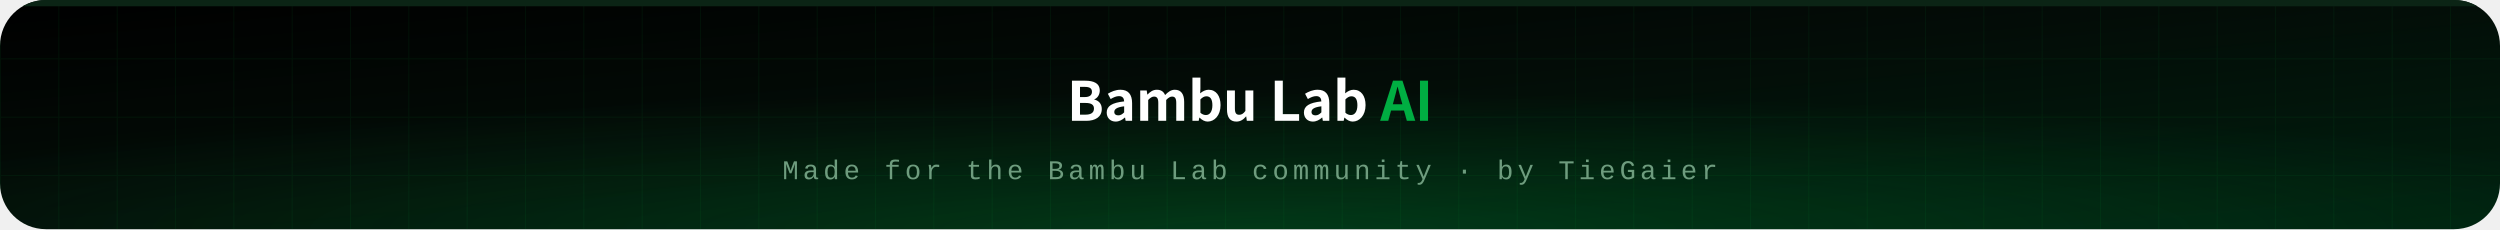
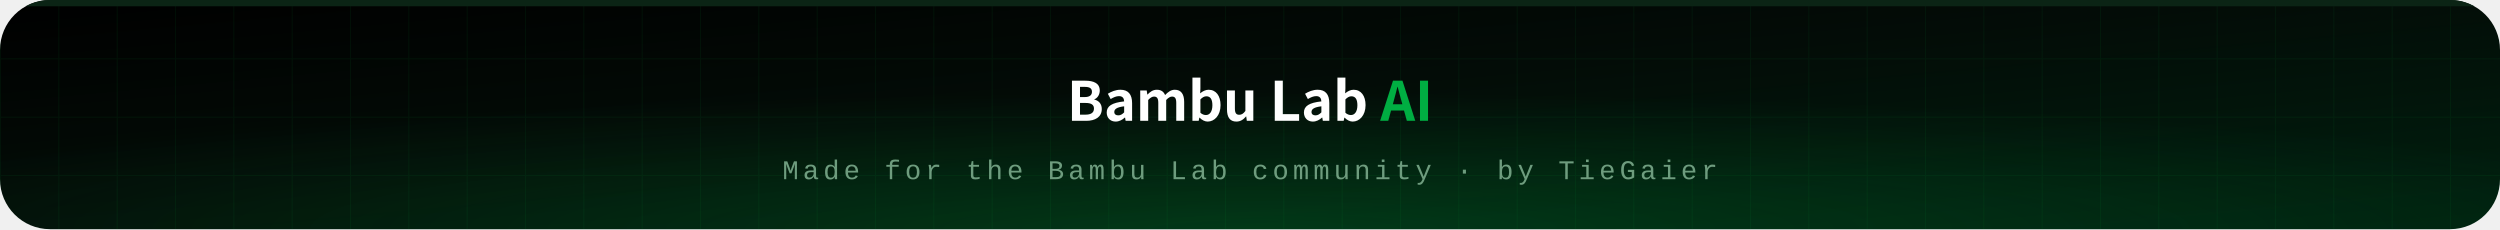
<svg xmlns="http://www.w3.org/2000/svg" viewBox="0 0 1200 110" width="1200" height="110" role="img" aria-label="Made for the Bambu Lab community · by TieGaier">
  <defs>
    <linearGradient id="bg" x1="0" y1="0" x2="1" y2="1">
      <stop offset="0" stop-color="#000000" />
      <stop offset=".45" stop-color="#030C07" />
      <stop offset="1" stop-color="#00200F" />
    </linearGradient>
    <pattern id="grid" width="28" height="28" patternUnits="userSpaceOnUse">
      <path d="M28 0H0V28" fill="none" stroke="#00AE42" stroke-opacity=".07" />
    </pattern>
    <radialGradient id="glow" cx=".5" cy="1" r=".6">
      <stop offset="0" stop-color="#00AE42" stop-opacity=".22" />
      <stop offset="1" stop-color="#00AE42" stop-opacity="0" />
    </radialGradient>
    <linearGradient id="sweep" x1="0" x2="1">
      <stop offset="0" stop-color="#00AE42" stop-opacity="0" />
      <stop offset=".5" stop-color="#00AE42" />
      <stop offset="1" stop-color="#00AE42" stop-opacity="0" />
    </linearGradient>
    <clipPath id="frame">
-       <rect width="1200" height="110" rx="22" />
+       <rect width="1200" height="110" rx="24" />
    </clipPath>
  </defs>
  <g clip-path="url(#frame)">
    <rect width="1200" height="110" fill="url(#bg)" />
    <rect width="1200" height="110" fill="url(#grid)" />
    <rect width="1200" height="110" fill="url(#glow)" />
    <rect x="0" y="0" width="1200" height="3" fill="#0B2415" />
    <rect x="-300" y="0" width="300" height="3" fill="url(#sweep)">
      <animate attributeName="x" from="1200" to="-300" dur="4s" repeatCount="indefinite" />
    </rect>
    <g transform="translate(600 58)" text-anchor="middle">
      <text y="0" font-family="-apple-system,BlinkMacSystemFont,'Segoe UI','PingFang SC','Microsoft YaHei','Noto Sans CJK SC',Helvetica,Arial,sans-serif" font-size="26" font-weight="800" fill="#FFFFFF">Bambu Lab <tspan fill="#00AE42">AI</tspan>
      </text>
      <text y="28" font-family="'SF Mono',Menlo,Consolas,'Liberation Mono',monospace" font-size="13" letter-spacing="2" fill="#6E9C7E">Made for the Bambu Lab community · by TieGaier</text>
    </g>
  </g>
</svg>
